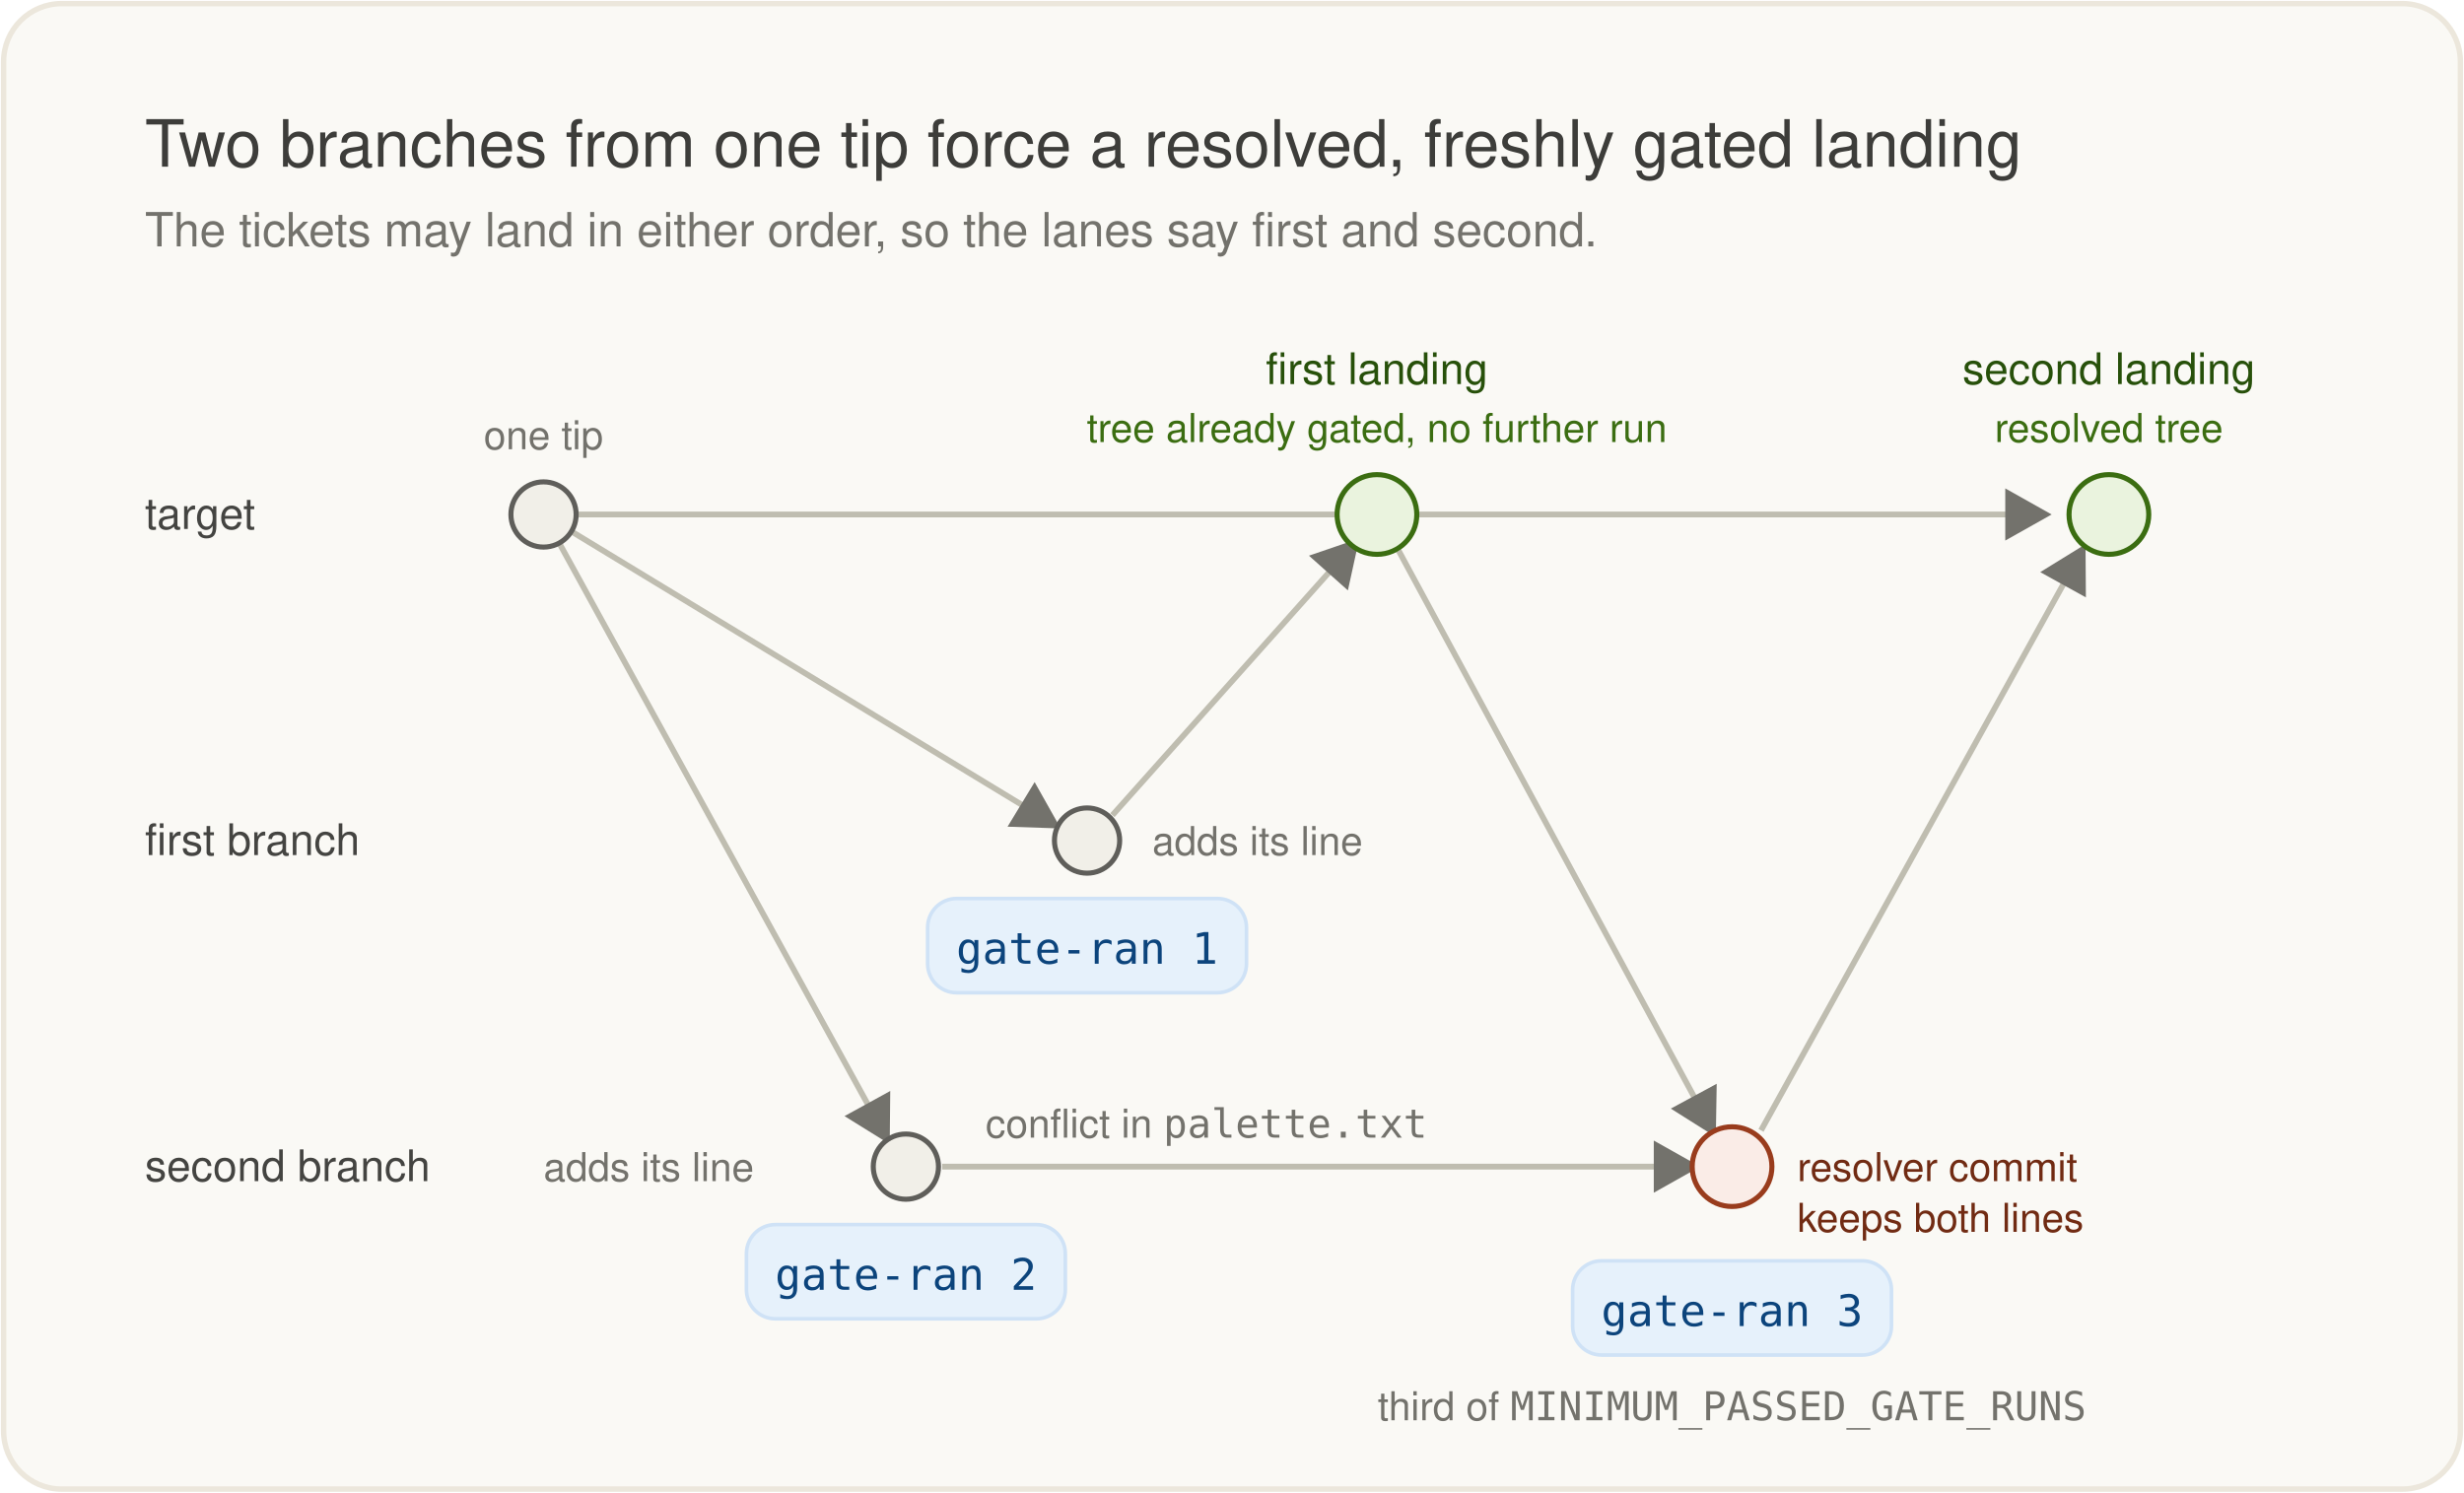
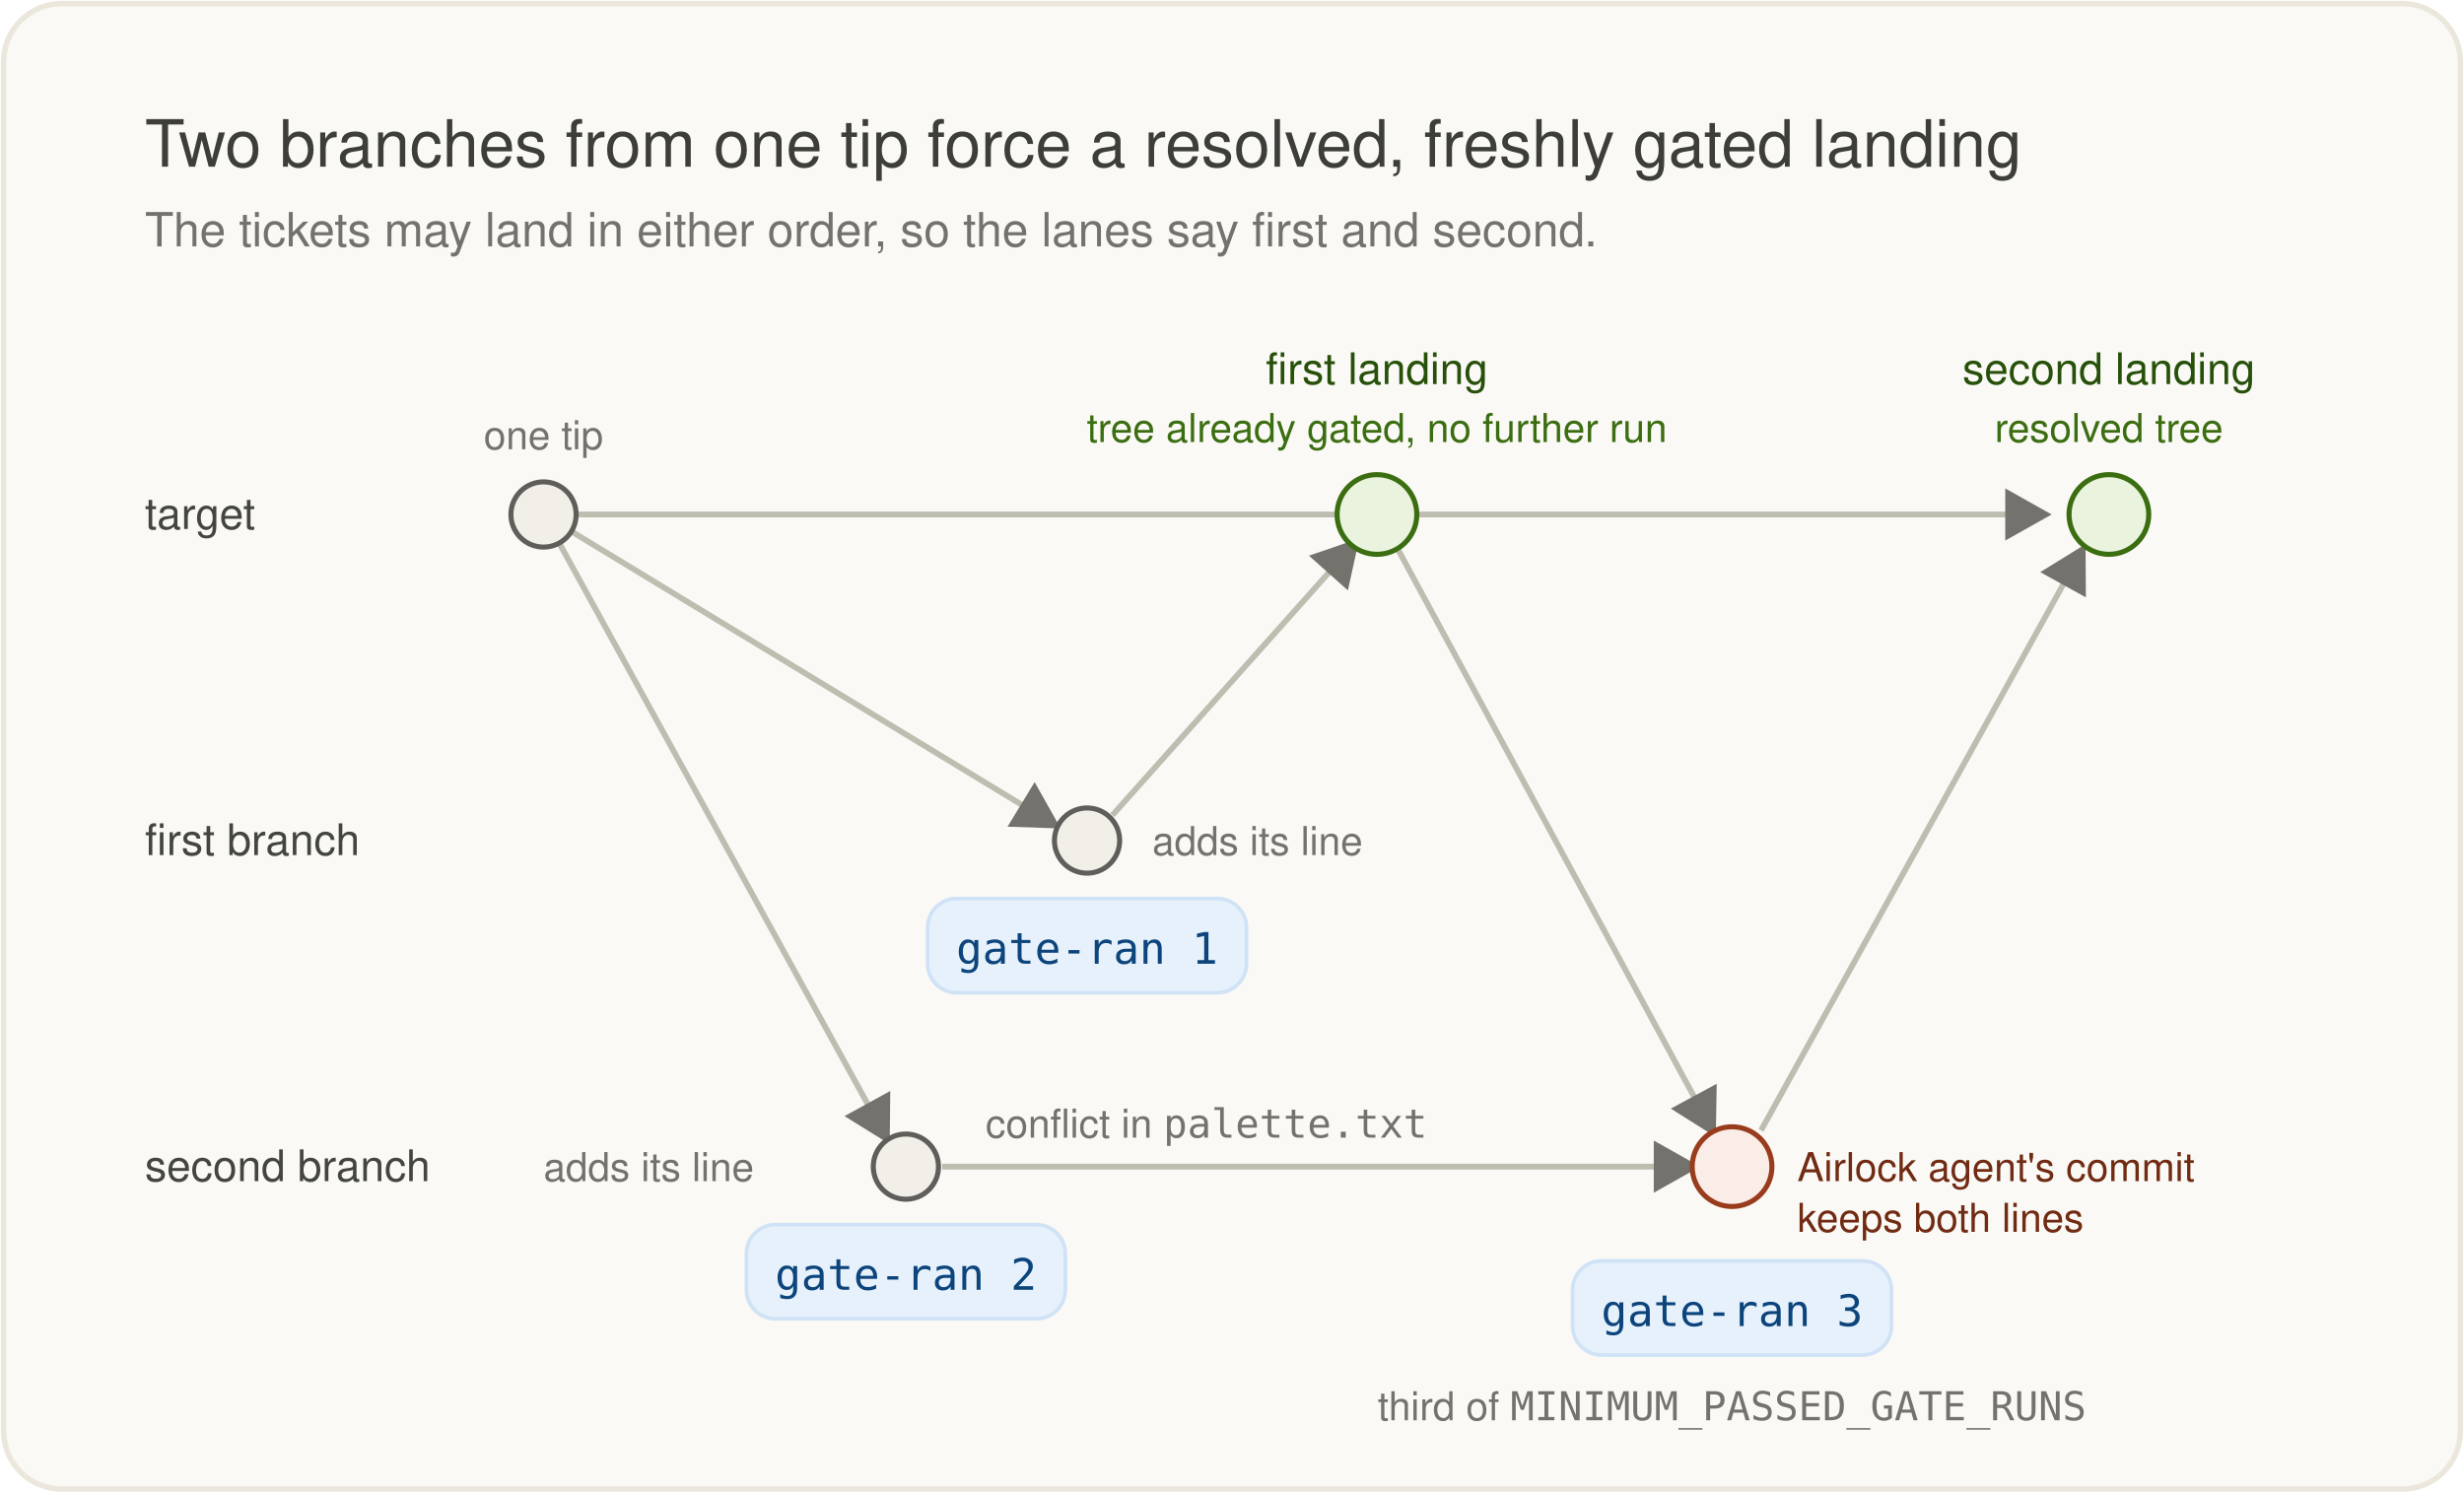
<svg xmlns="http://www.w3.org/2000/svg" width="680" height="412" viewBox="0 0 680 412" role="img" font-family="-apple-system,BlinkMacSystemFont,'Segoe UI',Helvetica,Arial,sans-serif">
  <defs>
    <marker id="ah" markerWidth="9" markerHeight="9" refX="6" refY="4.5" orient="auto">
      <path d="M0,0 L8,4.5 L0,9 z" fill="#73726c" />
    </marker>
  </defs>
  <rect x="1" y="1" width="678" height="410" rx="16" fill="#FAF9F5" stroke="#ECE7DC" stroke-width="1.5" />
  <text x="40" y="46" font-size="18" font-weight="500" fill="#3d3d3a">Two branches from one tip force a resolved, freshly gated landing</text>
  <text x="40" y="68" font-size="13" fill="#73726c">The tickets may land in either order, so the lanes say first and second.</text>
  <text x="40" y="146" font-size="12" fill="#444441" text-anchor="start">target</text>
  <text x="40" y="236" font-size="12" fill="#444441" text-anchor="start">first branch</text>
  <text x="40" y="326" font-size="12" fill="#444441" text-anchor="start">second branch</text>
  <path d="M150,142 L369,142" fill="none" stroke="#bfbdb0" stroke-width="1.6" />
  <path d="M391,142 L563,142" fill="none" stroke="#bfbdb0" stroke-width="1.6" marker-end="url(#ah)" />
  <path d="M150,142 L290,227" fill="none" stroke="#bfbdb0" stroke-width="1.6" marker-end="url(#ah)" />
  <path d="M150,142 L244,313" fill="none" stroke="#bfbdb0" stroke-width="1.6" marker-end="url(#ah)" />
  <path d="M307,225 L373,151" fill="none" stroke="#bfbdb0" stroke-width="1.6" marker-end="url(#ah)" />
  <path d="M260,322 L466,322" fill="none" stroke="#bfbdb0" stroke-width="1.6" marker-end="url(#ah)" />
  <path d="M386,152 L472,311" fill="none" stroke="#bfbdb0" stroke-width="1.6" marker-end="url(#ah)" />
  <path d="M486,312 L574,153" fill="none" stroke="#bfbdb0" stroke-width="1.6" marker-end="url(#ah)" />
  <circle cx="150" cy="142" r="9" fill="#F1EFE8" stroke="#5F5E5A" stroke-width="1.4" />
  <circle cx="300" cy="232" r="9" fill="#F1EFE8" stroke="#5F5E5A" stroke-width="1.4" />
  <circle cx="250" cy="322" r="9" fill="#F1EFE8" stroke="#5F5E5A" stroke-width="1.4" />
  <circle cx="380" cy="142" r="11" fill="#EAF3DE" stroke="#3B6D11" stroke-width="1.4" />
  <circle cx="478" cy="322" r="11" fill="#FAECE7" stroke="#993C1D" stroke-width="1.4" />
  <circle cx="582" cy="142" r="11" fill="#EAF3DE" stroke="#3B6D11" stroke-width="1.4" />
  <text x="150" y="124" font-size="11" fill="#73726c" text-anchor="middle">one tip</text>
  <text x="380" y="106" font-size="12" font-weight="500" fill="#27500A" text-anchor="middle">first landing</text>
  <text x="380" y="122" font-size="11" fill="#3B6D11" text-anchor="middle">tree already gated, no further run</text>
  <text x="582" y="106" font-size="12" font-weight="500" fill="#27500A" text-anchor="middle">second landing</text>
  <text x="582" y="122" font-size="11" fill="#3B6D11" text-anchor="middle">resolved tree</text>
  <text x="318" y="236" font-size="11" fill="#73726c" text-anchor="start">adds its line</text>
  <text x="150" y="326" font-size="11" fill="#73726c" text-anchor="start">adds its line</text>
  <text x="272" y="314" font-size="11" fill="#73726c">conflict in <tspan font-family="ui-monospace,Menlo,Consolas,monospace">palette.txt</tspan>
  </text>
-   <text x="496" y="326" font-size="11" fill="#712B13" text-anchor="start">resolver commit</text>
+   <text x="496" y="326" font-size="11" fill="#712B13" text-anchor="start">Airlock agent's commit</text>
  <text x="496" y="340" font-size="11" fill="#712B13" text-anchor="start">keeps both lines</text>
  <rect x="256" y="248" width="88" height="26" rx="8" fill="#E6F1FB" stroke="#CFE2F6" />
  <text x="300.0" y="266.0" font-size="12" font-weight="500" fill="#0C447C" text-anchor="middle" font-family="ui-monospace,Menlo,Consolas,monospace">gate-ran 1</text>
  <rect x="206" y="338" width="88" height="26" rx="8" fill="#E6F1FB" stroke="#CFE2F6" />
  <text x="250.0" y="356.0" font-size="12" font-weight="500" fill="#0C447C" text-anchor="middle" font-family="ui-monospace,Menlo,Consolas,monospace">gate-ran 2</text>
  <rect x="434" y="348" width="88" height="26" rx="8" fill="#E6F1FB" stroke="#CFE2F6" />
  <text x="478.0" y="366.0" font-size="12" font-weight="500" fill="#0C447C" text-anchor="middle" font-family="ui-monospace,Menlo,Consolas,monospace">gate-ran 3</text>
  <text x="478" y="392" font-size="11" fill="#73726c" text-anchor="middle">third of <tspan font-family="ui-monospace,Menlo,Consolas,monospace">MINIMUM_PASSED_GATE_RUNS</tspan>
  </text>
</svg>
